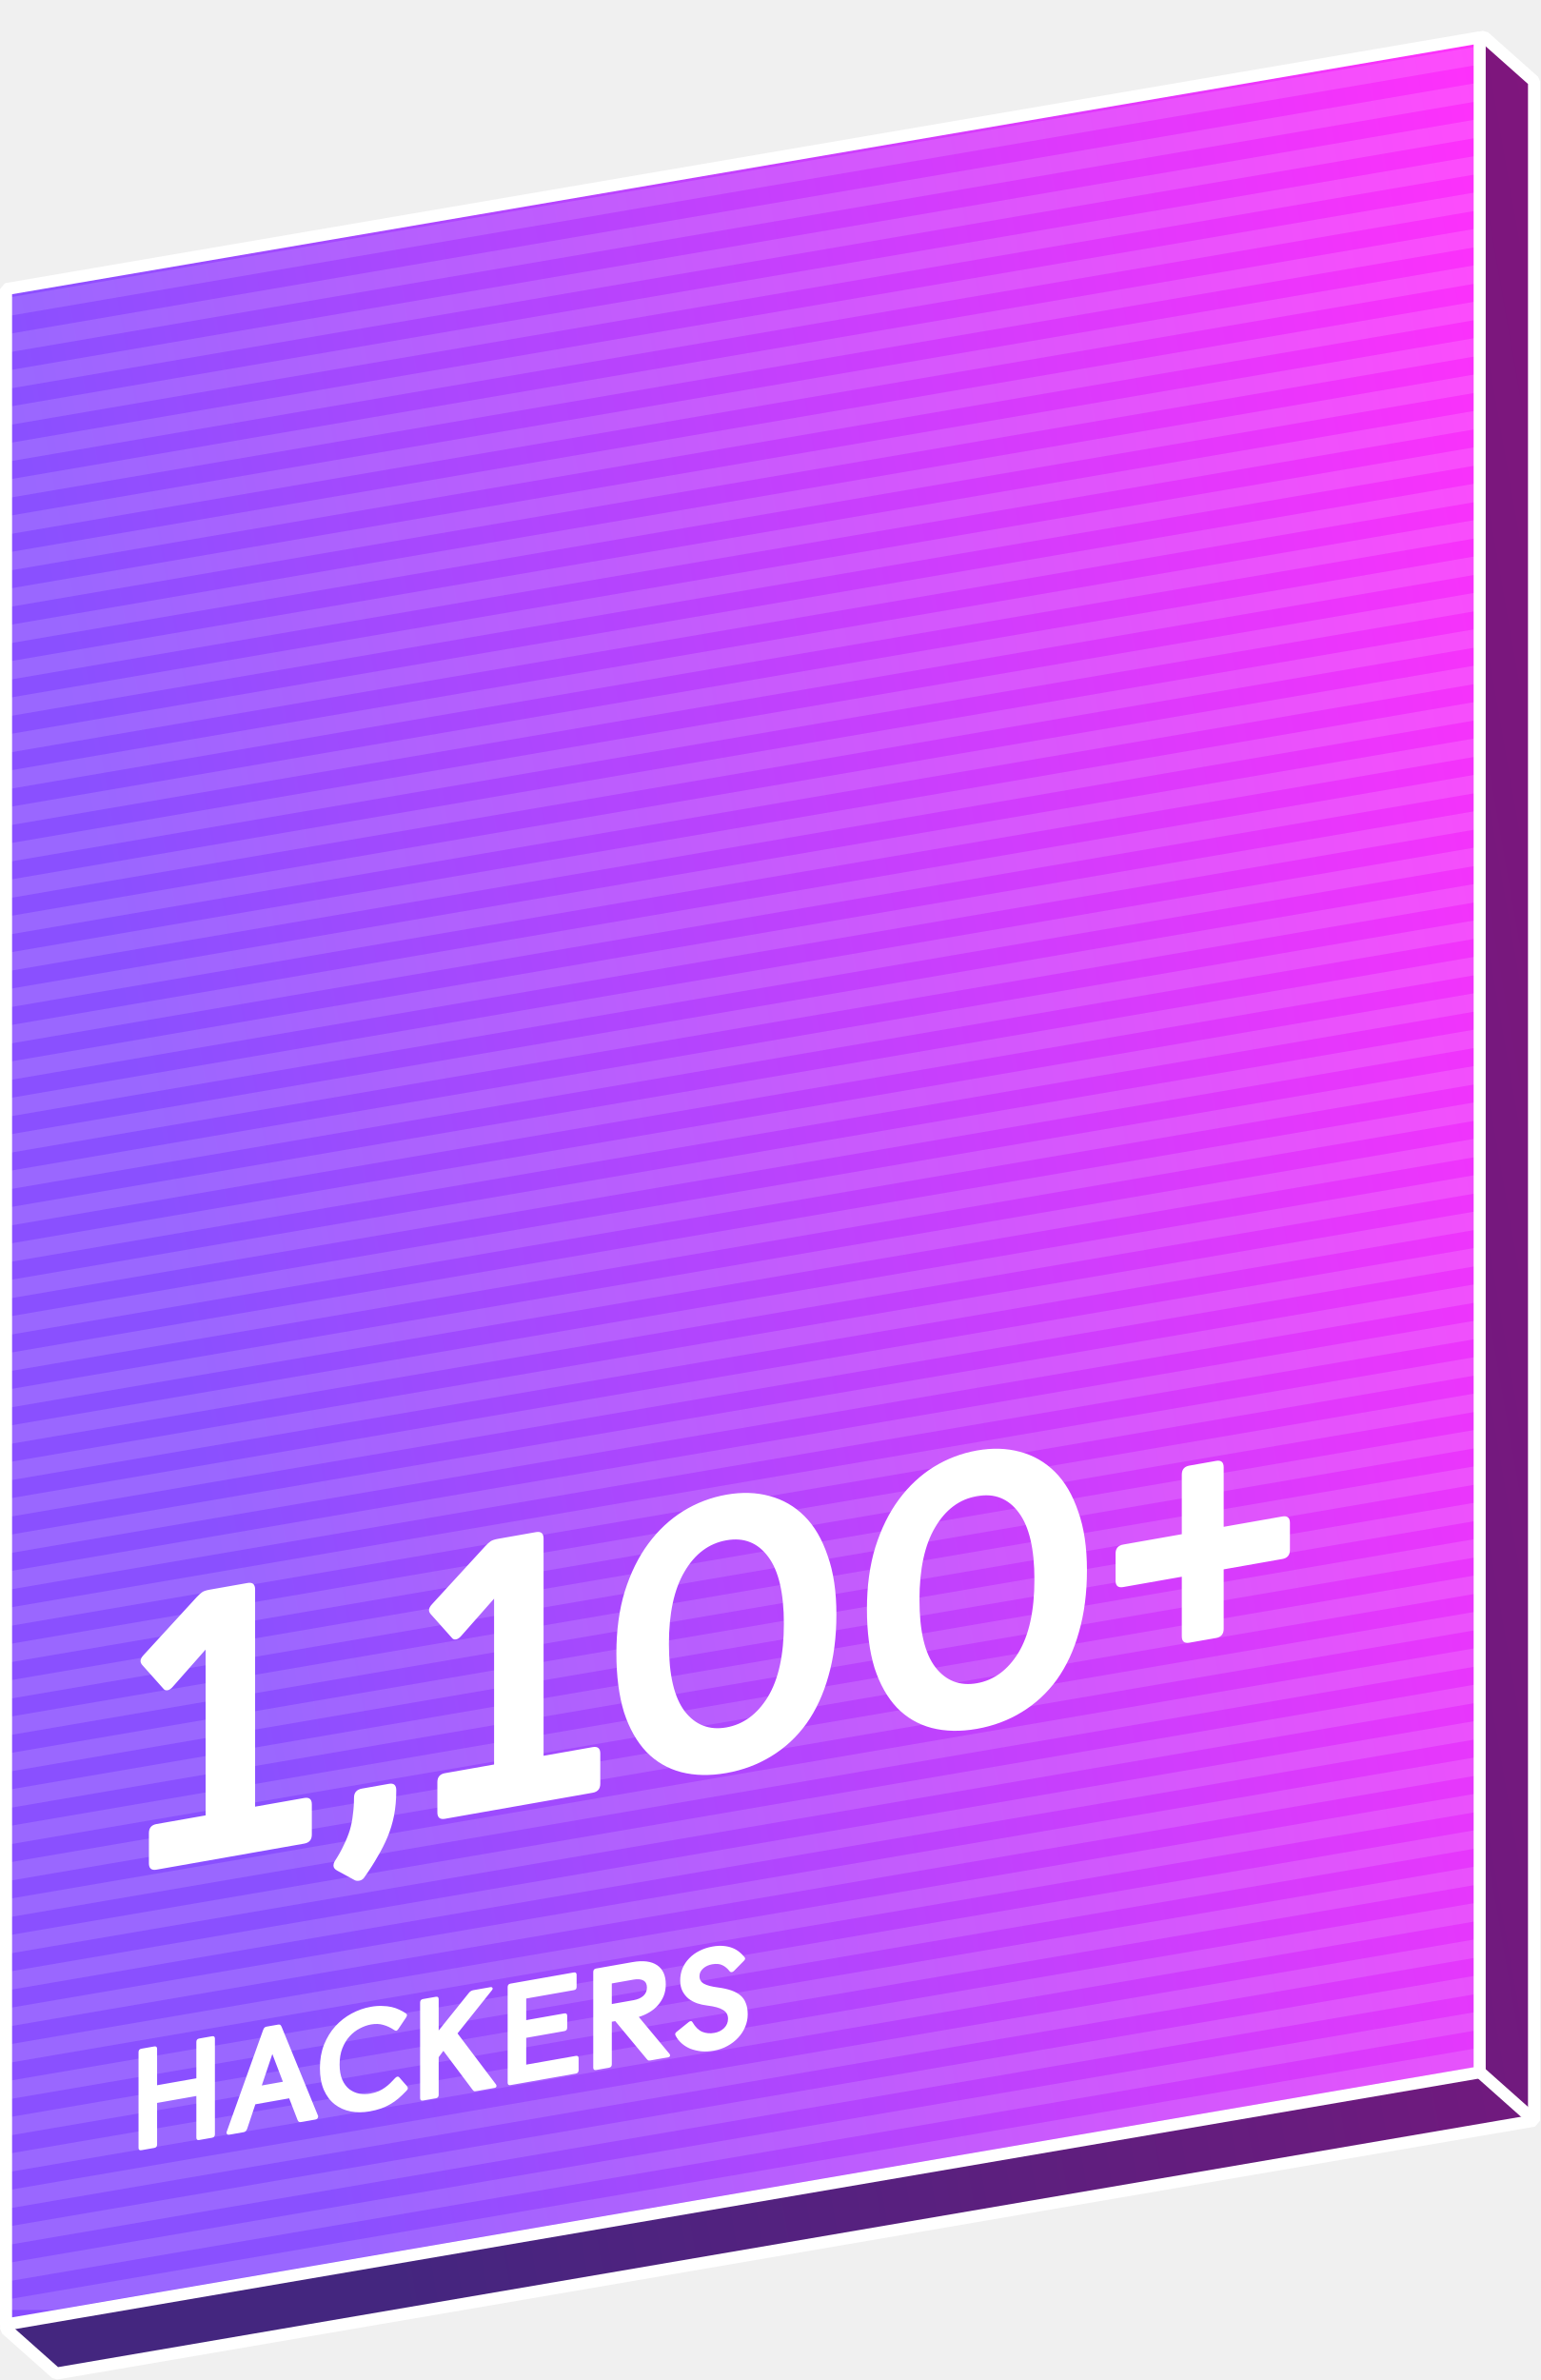
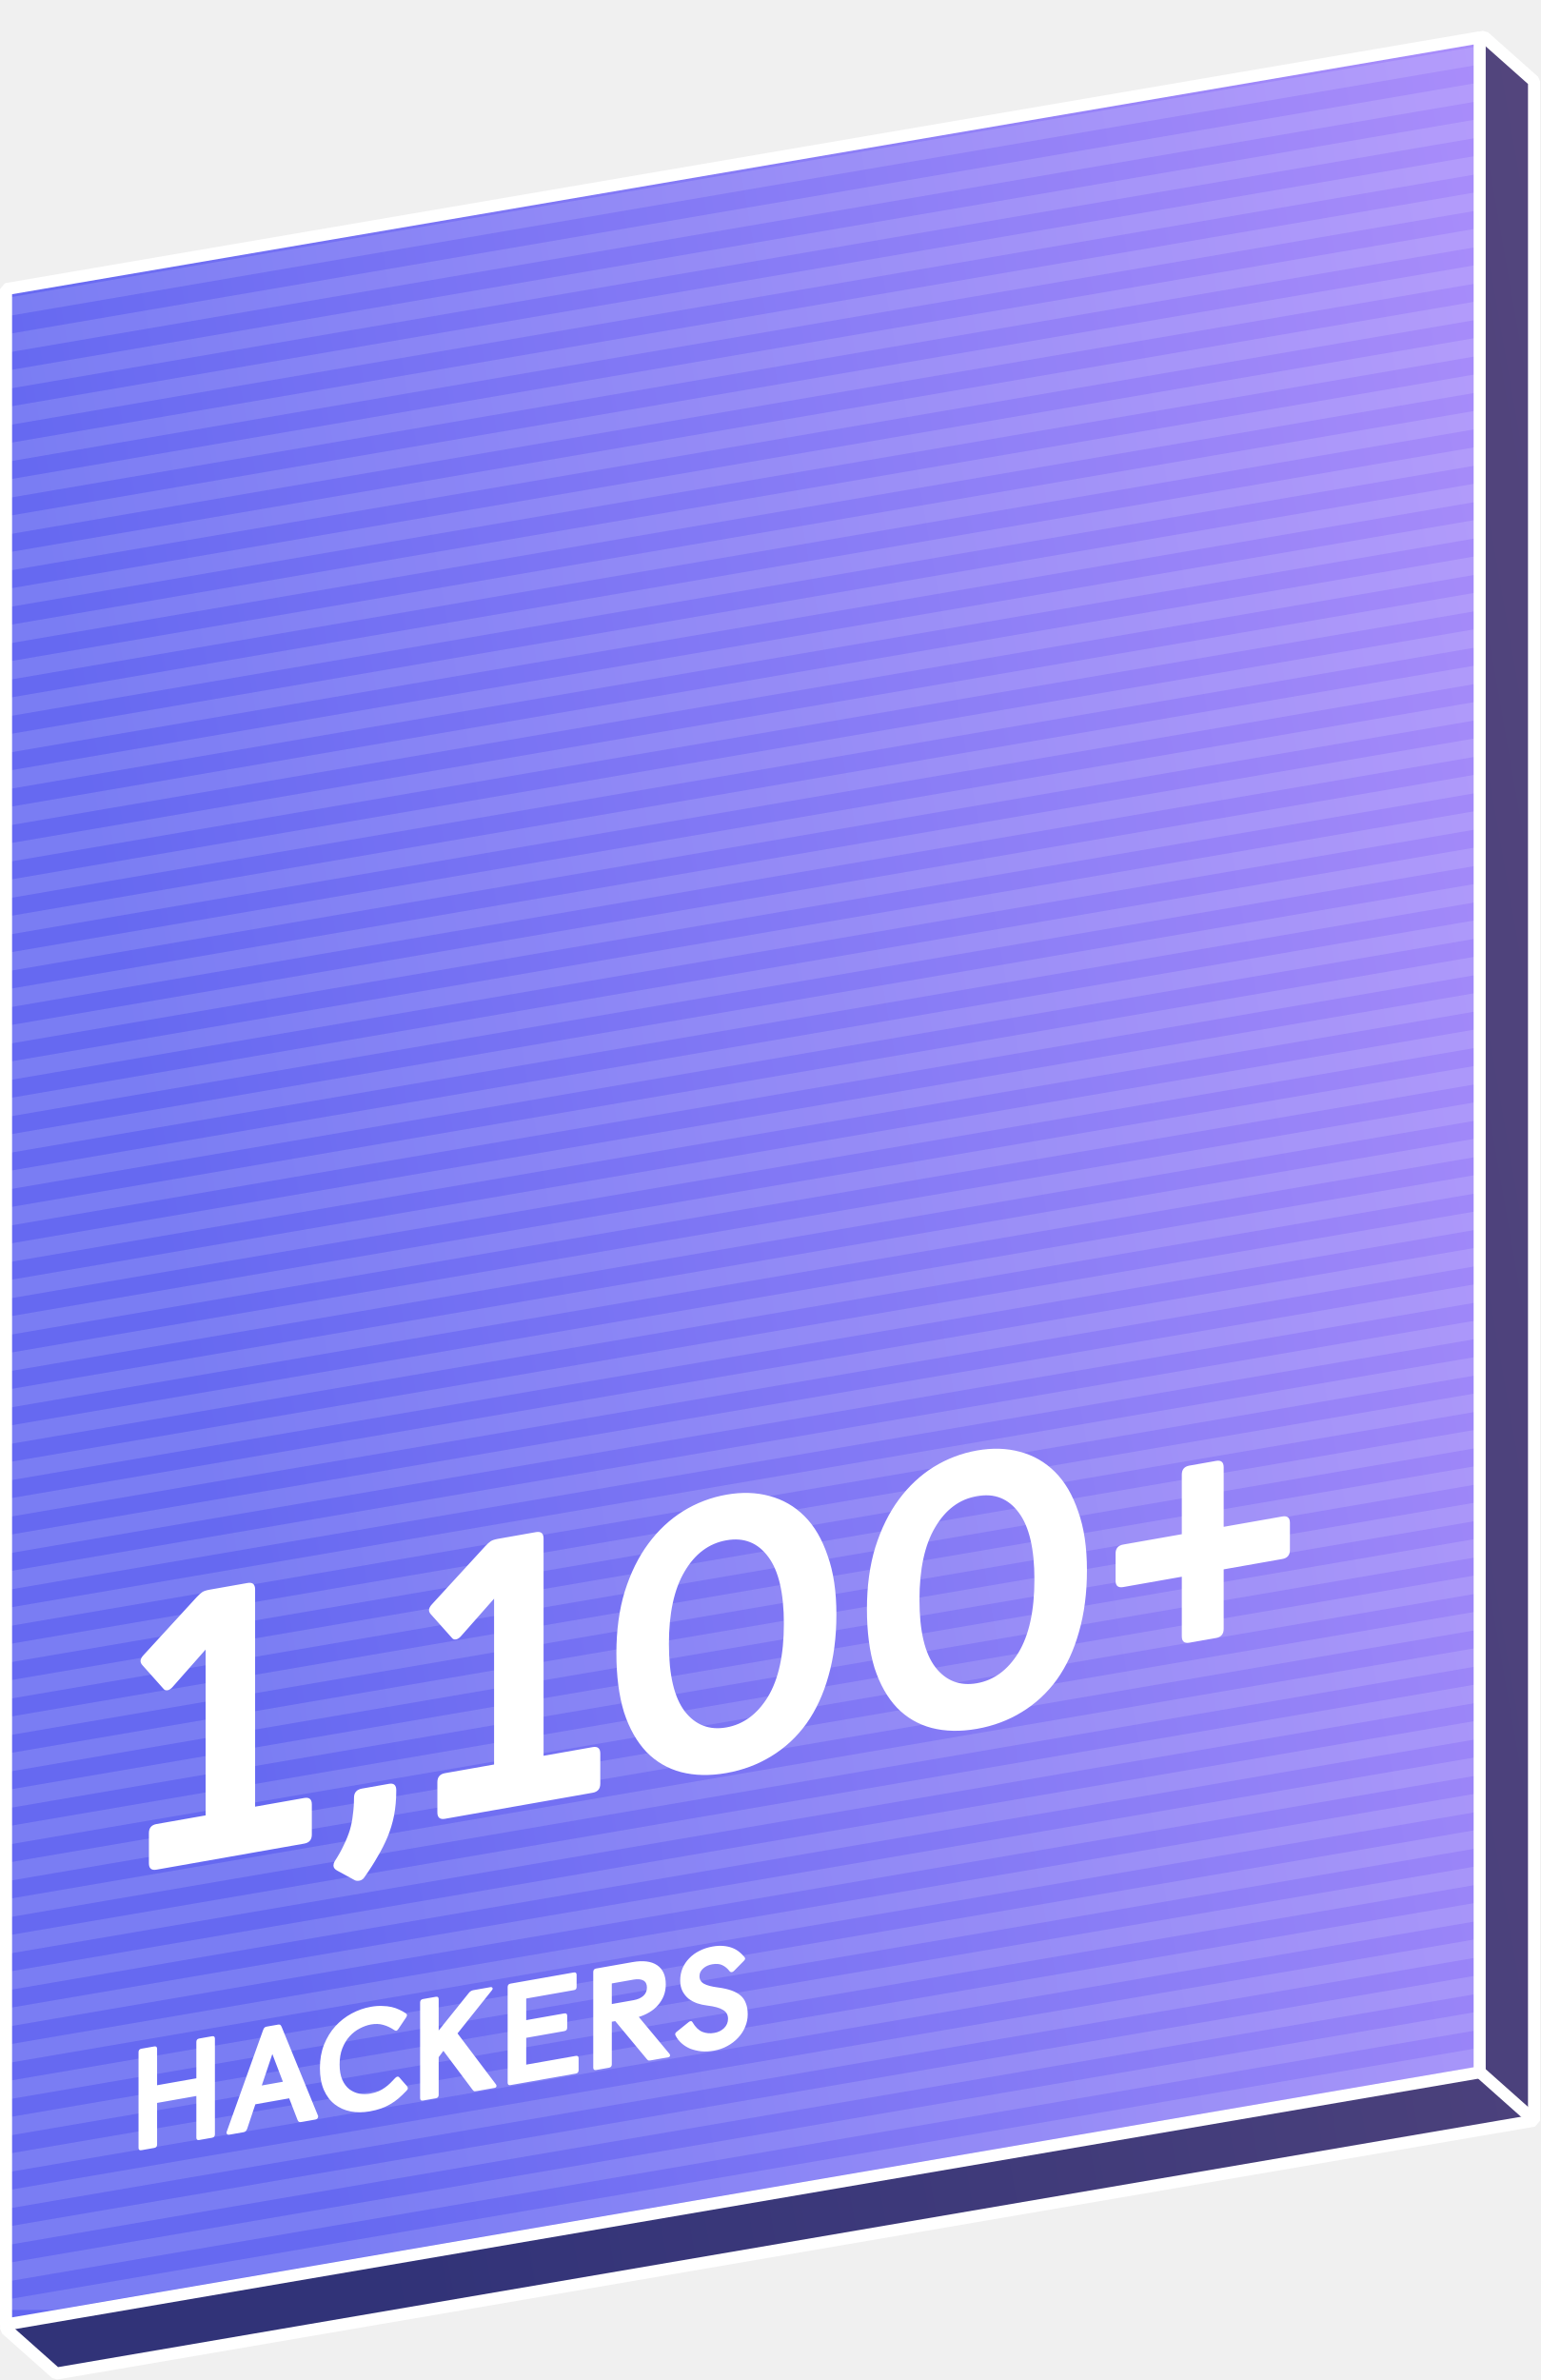
<svg xmlns="http://www.w3.org/2000/svg" xmlns:xlink="http://www.w3.org/1999/xlink" fill="none" height="394" viewBox="0 0 255 394" width="255">
  <linearGradient id="a">
-     <stop offset="0" stop-color="#884cff" />
-     <stop offset="1" stop-color="#ff2cfb" />
+     <stop offset="0" stop-color="#6366f1" />
+     <stop offset="1" stop-color="#a78bfa" />
  </linearGradient>
  <linearGradient id="b" gradientUnits="userSpaceOnUse" x1="9" x2="254.991" xlink:href="#a" y1="59.697" y2="16.777" />
  <linearGradient id="c" gradientUnits="userSpaceOnUse" x1="-0" x2="245.991" xlink:href="#a" y1="51.697" y2="8.777" />
  <clipPath id="d">
    <path d="m0 0h245v382.396h-245z" />
  </clipPath>
  <path d="m245.713 6.083 8.287 7.366v337.616l-244.695 41.868-8.293-7.371 8.966-329.728z" fill="url(#b)" />
  <path d="m245.713 6.083 8.287 7.366v337.616l-244.695 41.868-8.293-7.371 8.966-329.728z" fill="#000" fill-opacity=".5" />
  <g stroke="#fff">
    <path d="m245.713 6.083 8.287 7.366v337.616l-244.695 41.868-8.293-7.371 8.966-329.728z" stroke-linejoin="bevel" stroke-width="2" />
    <path d="m1 384.814v-336.952l244-41.677v336.88z" fill="url(#c)" stroke-linejoin="bevel" stroke-width="2" />
    <path d="m245 343 9 8" stroke-width="2" />
    <g clip-path="url(#d)" stroke-linejoin="bevel" stroke-width="3">
      <path d="m0 48.025 281-48.025" stroke-opacity=".02" />
      <path d="m0 51.025 281-48.025" stroke-opacity=".15" />
      <path d="m0 54.05 281-48.025" stroke-opacity=".02" />
      <path d="m0 57.05 281-48.025" stroke-opacity=".15" />
      <path d="m0 60.075 281-48.025" stroke-opacity=".02" />
      <path d="m0 63.075 281-48.025" stroke-opacity=".15" />
      <path d="m0 66.1 281-48.025" stroke-opacity=".02" />
      <path d="m0 69.1 281-48.025" stroke-opacity=".15" />
      <path d="m0 72.125 281-48.025" stroke-opacity=".02" />
      <path d="m0 75.125 281-48.025" stroke-opacity=".15" />
      <path d="m0 78.15 281-48.025" stroke-opacity=".02" />
      <path d="m0 81.15 281-48.025" stroke-opacity=".15" />
      <path d="m0 84.175 281-48.025" stroke-opacity=".02" />
      <path d="m0 87.175 281-48.025" stroke-opacity=".15" />
      <path d="m0 90.2 281-48.025" stroke-opacity=".02" />
      <path d="m0 93.2 281-48.025" stroke-opacity=".15" />
      <path d="m0 96.224 281-48.025" stroke-opacity=".02" />
      <path d="m0 99.224 281-48.025" stroke-opacity=".15" />
      <path d="m0 102.249 281-48.025" stroke-opacity=".02" />
      <path d="m0 105.249 281-48.025" stroke-opacity=".15" />
      <path d="m0 108.274 281-48.025" stroke-opacity=".02" />
      <path d="m0 111.274 281-48.025" stroke-opacity=".15" />
      <path d="m0 114.299 281-48.025" stroke-opacity=".02" />
      <path d="m0 117.299 281-48.025" stroke-opacity=".15" />
      <path d="m0 120.324 281-48.025" stroke-opacity=".02" />
      <path d="m0 123.324 281-48.025" stroke-opacity=".15" />
      <path d="m0 126.349 281-48.025" stroke-opacity=".02" />
      <path d="m0 129.349 281-48.025" stroke-opacity=".15" />
      <path d="m0 132.374 281-48.025" stroke-opacity=".02" />
      <path d="m0 135.374 281-48.025" stroke-opacity=".15" />
      <path d="m0 138.399 281-48.025" stroke-opacity=".02" />
      <path d="m0 141.399 281-48.025" stroke-opacity=".15" />
      <path d="m0 144.424 281-48.025" stroke-opacity=".02" />
      <path d="m0 147.424 281-48.025" stroke-opacity=".15" />
      <path d="m0 150.449 281-48.025" stroke-opacity=".02" />
      <path d="m0 153.449 281-48.025" stroke-opacity=".15" />
      <path d="m0 156.474 281-48.025" stroke-opacity=".02" />
      <path d="m0 159.474 281-48.025" stroke-opacity=".15" />
      <path d="m0 162.499 281-48.025" stroke-opacity=".02" />
      <path d="m0 165.499 281-48.025" stroke-opacity=".15" />
      <path d="m0 168.524 281-48.025" stroke-opacity=".02" />
      <path d="m0 171.524 281-48.025" stroke-opacity=".15" />
      <path d="m0 174.549 281-48.025" stroke-opacity=".02" />
      <path d="m0 177.549 281-48.025" stroke-opacity=".15" />
      <path d="m0 180.574 281-48.025" stroke-opacity=".02" />
      <path d="m0 183.574 281-48.025" stroke-opacity=".15" />
      <path d="m0 186.598 281-48.025" stroke-opacity=".02" />
      <path d="m0 189.598 281-48.025" stroke-opacity=".15" />
      <path d="m0 192.623 281-48.025" stroke-opacity=".02" />
      <path d="m0 195.623 281-48.025" stroke-opacity=".15" />
      <path d="m0 198.648 281-48.025" stroke-opacity=".02" />
      <path d="m0 201.648 281-48.025" stroke-opacity=".15" />
      <path d="m0 204.673 281-48.025" stroke-opacity=".02" />
      <path d="m0 207.673 281-48.025" stroke-opacity=".15" />
      <path d="m0 210.698 281-48.025" stroke-opacity=".02" />
      <path d="m0 213.698 281-48.025" stroke-opacity=".15" />
      <path d="m0 216.723 281-48.025" stroke-opacity=".02" />
      <path d="m0 219.723 281-48.025" stroke-opacity=".15" />
      <path d="m0 222.748 281-48.025" stroke-opacity=".02" />
      <path d="m0 225.748 281-48.025" stroke-opacity=".15" />
      <path d="m0 228.773 281-48.025" stroke-opacity=".02" />
      <path d="m0 231.773 281-48.025" stroke-opacity=".15" />
      <path d="m0 234.798 281-48.025" stroke-opacity=".02" />
      <path d="m0 237.798 281-48.025" stroke-opacity=".15" />
      <path d="m0 240.823 281-48.025" stroke-opacity=".02" />
      <path d="m0 243.823 281-48.025" stroke-opacity=".15" />
      <path d="m0 246.848 281-48.025" stroke-opacity=".02" />
      <path d="m0 249.848 281-48.025" stroke-opacity=".15" />
      <path d="m0 252.873 281-48.025" stroke-opacity=".02" />
      <path d="m0 255.873 281-48.025" stroke-opacity=".15" />
      <path d="m0 258.898 281-48.025" stroke-opacity=".02" />
      <path d="m0 261.898 281-48.025" stroke-opacity=".15" />
      <path d="m0 264.923 281-48.025" stroke-opacity=".02" />
      <path d="m0 267.923 281-48.025" stroke-opacity=".15" />
      <path d="m0 270.948 281-48.025" stroke-opacity=".02" />
      <path d="m0 273.948 281-48.025" stroke-opacity=".15" />
      <path d="m0 276.972 281-48.024" stroke-opacity=".02" />
      <path d="m0 279.972 281-48.024" stroke-opacity=".15" />
      <path d="m0 282.997 281-48.025" stroke-opacity=".02" />
      <path d="m0 285.997 281-48.025" stroke-opacity=".15" />
      <path d="m0 289.022 281-48.025" stroke-opacity=".02" />
      <path d="m0 292.022 281-48.025" stroke-opacity=".15" />
      <path d="m0 295.047 281-48.025" stroke-opacity=".02" />
      <path d="m0 298.047 281-48.025" stroke-opacity=".15" />
      <path d="m0 301.072 281-48.025" stroke-opacity=".02" />
      <path d="m0 304.072 281-48.025" stroke-opacity=".15" />
      <path d="m0 307.097 281-48.025" stroke-opacity=".02" />
      <path d="m0 310.097 281-48.025" stroke-opacity=".15" />
      <path d="m0 313.122 281-48.025" stroke-opacity=".02" />
      <path d="m0 316.122 281-48.025" stroke-opacity=".15" />
      <path d="m0 319.147 281-48.025" stroke-opacity=".02" />
      <path d="m0 322.147 281-48.025" stroke-opacity=".15" />
      <path d="m0 325.172 281-48.025" stroke-opacity=".02" />
      <path d="m0 328.172 281-48.025" stroke-opacity=".15" />
      <path d="m0 331.197 281-48.025" stroke-opacity=".02" />
      <path d="m0 334.197 281-48.025" stroke-opacity=".15" />
      <path d="m0 337.222 281-48.025" stroke-opacity=".02" />
      <path d="m0 340.222 281-48.025" stroke-opacity=".15" />
      <path d="m0 343.247 281-48.025" stroke-opacity=".02" />
      <path d="m0 346.247 281-48.025" stroke-opacity=".15" />
      <path d="m0 349.272 281-48.025" stroke-opacity=".02" />
      <path d="m0 352.272 281-48.025" stroke-opacity=".15" />
      <path d="m0 355.297 281-48.025" stroke-opacity=".02" />
      <path d="m0 358.297 281-48.025" stroke-opacity=".15" />
      <path d="m0 361.322 281-48.025" stroke-opacity=".02" />
      <path d="m0 364.322 281-48.025" stroke-opacity=".15" />
      <path d="m0 367.346 281-48.024" stroke-opacity=".02" />
      <path d="m0 370.346 281-48.024" stroke-opacity=".15" />
      <path d="m0 373.371 281-48.025" stroke-opacity=".02" />
      <path d="m0 376.371 281-48.025" stroke-opacity=".15" />
      <path d="m0 379.396 281-48.025" stroke-opacity=".02" />
      <path d="m0 382.396 281-48.025" stroke-opacity=".15" />
    </g>
  </g>
  <path d="m24.656 303.466c0-.854.42-1.354 1.261-1.503l8.13-1.433v-27.456l-5.42 6.14c-.294.35-.588.551-.882.603-.294.052-.525-.035-.693-.262l-3.404-3.815c-.252-.255-.378-.51-.378-.766 0-.298.168-.627.504-.985l8.824-9.62c.336-.357.63-.623.882-.795.252-.173.672-.311 1.26-.414l6.24-1.101c.84-.148 1.26.205 1.26 1.058v35.968l8.131-1.434c.84-.148 1.261.205 1.261 1.058v4.992c0 .854-.42 1.354-1.261 1.502l-24.455 4.312c-.84.149-1.261-.204-1.261-1.057zm31.187 6.213c-.42-.225-.63-.508-.63-.849 0-.214.063-.438.189-.674.63-.964 1.135-1.864 1.513-2.698.42-.842.756-1.67 1.008-2.482.252-.855.42-1.717.504-2.585.126-.876.189-1.804.189-2.785 0-.854.441-1.358 1.324-1.514l4.475-.789c.798-.141 1.198.216 1.198 1.069 0 1.536-.126 2.945-.378 4.227-.252 1.239-.609 2.411-1.071 3.517-.462 1.105-1.008 2.183-1.639 3.233-.588 1.042-1.26 2.099-2.017 3.171-.21.336-.378.536-.504.601-.126.108-.294.18-.504.217-.336.059-.609.022-.819-.111zm16.576-14.635c0-.854.42-1.354 1.26-1.502l8.131-1.434v-27.456l-5.42 6.14c-.294.35-.588.551-.882.603-.294.052-.525-.035-.693-.262l-3.404-3.815c-.252-.255-.378-.51-.378-.766 0-.298.168-.627.504-.985l8.824-9.619c.336-.358.63-.624.882-.796.252-.173.672-.311 1.26-.414l6.24-1.101c.84-.148 1.26.205 1.26 1.058v35.968l8.131-1.433c.84-.149 1.26.204 1.26 1.057v4.992c0 .854-.42 1.354-1.26 1.503l-24.455 4.312c-.84.148-1.26-.205-1.26-1.058zm47.856-1.526c-2.732.481-5.232.431-7.501-.15-2.227-.589-4.139-1.702-5.735-3.341-1.597-1.681-2.837-3.873-3.719-6.576-.84-2.753-1.26-6.007-1.26-9.762 0-3.797.462-7.206 1.386-10.228.967-3.072 2.269-5.712 3.908-7.921s3.55-3.997 5.735-5.364c2.227-1.374 4.622-2.287 7.186-2.738 2.563-.452 4.937-.38 7.122.216 2.227.588 4.159 1.698 5.798 3.329s2.92 3.816 3.845 6.554c.966 2.689 1.45 5.931 1.45 9.729 0 3.754-.442 7.16-1.324 10.217-.84 3.007-2.059 5.633-3.656 7.877-1.596 2.201-3.529 3.993-5.798 5.374-2.227 1.374-4.706 2.302-7.437 2.784zm0-7.552c2.815-.497 5.105-2.181 6.87-5.052 1.764-2.914 2.647-6.952 2.647-12.115 0-5.077-.862-8.765-2.584-11.064-1.723-2.342-4.034-3.257-6.933-2.745-2.9.511-5.211 2.241-6.934 5.19-1.722 2.906-2.584 6.898-2.584 11.976 0 5.162.883 8.889 2.648 11.181 1.764 2.249 4.054 3.125 6.87 2.629zm41.485.237c-2.732.481-5.232.431-7.501-.15-2.227-.589-4.139-1.702-5.735-3.341-1.597-1.681-2.837-3.873-3.719-6.576-.84-2.753-1.26-6.007-1.26-9.762 0-3.797.462-7.206 1.386-10.228.967-3.072 2.269-5.712 3.908-7.921s3.55-3.997 5.735-5.363c2.227-1.374 4.622-2.287 7.186-2.739 2.563-.452 4.937-.38 7.122.216 2.227.588 4.16 1.698 5.798 3.329 1.639 1.631 2.921 3.816 3.845 6.554.966 2.689 1.45 5.931 1.45 9.729 0 3.754-.442 7.16-1.324 10.217-.84 3.007-2.059 5.633-3.656 7.877-1.596 2.201-3.529 3.993-5.798 5.374-2.227 1.374-4.706 2.302-7.437 2.784zm0-7.552c2.815-.497 5.105-2.181 6.87-5.052 1.764-2.914 2.647-6.952 2.647-12.115 0-5.077-.862-8.765-2.584-11.064-1.723-2.341-4.034-3.257-6.933-2.745-2.9.511-5.211 2.241-6.933 5.19-1.723 2.907-2.585 6.898-2.585 11.976 0 5.162.883 8.889 2.648 11.181 1.764 2.249 4.054 3.125 6.87 2.629zm33.921-17.63-9.706 1.712c-.84.148-1.261-.205-1.261-1.058v-4.48c0-.853.421-1.354 1.261-1.502l9.706-1.712v-9.856c0-.853.42-1.354 1.261-1.502l4.412-.778c.84-.148 1.26.204 1.26 1.058v9.856l9.707-1.712c.84-.148 1.26.205 1.26 1.058v4.48c0 .853-.42 1.354-1.26 1.502l-9.707 1.712v9.856c0 .853-.42 1.354-1.26 1.502l-4.412.778c-.841.148-1.261-.204-1.261-1.058zm-172.743 78.7c0-.32.158-.508.473-.564l2.127-.375c.315-.055.473.077.473.397v6.024l6.5-1.146v-6.024c0-.32.158-.508.473-.564l2.127-.375c.315-.055.473.077.473.397v15.84c0 .32-.158.508-.473.563l-2.127.375c-.315.056-.473-.076-.473-.396v-6.888l-6.5 1.146v6.888c0 .32-.158.508-.473.563l-2.127.375c-.315.056-.473-.076-.473-.396zm24.945 7.649-5.602.988-1.347 4.029c-.063.171-.142.305-.236.402-.079.094-.205.156-.378.187l-2.34.412c-.315.056-.473-.076-.473-.396l6.051-16.907c.063-.171.134-.304.213-.398s.205-.156.378-.187l1.891-.333c.173-.03.299-.013.378.053.079.067.15.174.213.323l6.051 14.773c0 .32-.158.508-.473.563l-2.34.413c-.173.031-.307.014-.402-.049-.079-.066-.15-.174-.213-.323zm-4.538-2.128 3.498-.617-1.749-4.587zm24.017.085c.11.141.166.259.166.355 0 .144-.071.285-.213.422-.457.48-.906.911-1.347 1.293-.425.363-.882.684-1.371.962-.473.275-.985.51-1.536.703s-1.174.351-1.867.473c-1.103.194-2.151.195-3.143.002s-1.867-.582-2.623-1.169c-.756-.587-1.355-1.377-1.796-2.371-.441-1.011-.662-2.228-.662-3.652s.229-2.712.685-3.865c.473-1.171 1.095-2.185 1.867-3.041.788-.859 1.686-1.561 2.694-2.107 1.024-.548 2.08-.919 3.167-1.11.693-.123 1.324-.17 1.891-.142.583.009 1.111.068 1.584.177s.898.258 1.276.447c.378.173.717.362 1.016.565.158.1.236.214.236.342 0 .08-.047.2-.142.361l-1.276 1.905c-.079.094-.142.169-.189.225-.032.038-.087.064-.166.078-.095.016-.197-.014-.307-.09-.615-.42-1.229-.711-1.843-.875-.599-.183-1.276-.207-2.033-.074-.615.109-1.237.33-1.867.666-.615.316-1.174.751-1.678 1.303-.488.535-.89 1.197-1.205 1.989-.299.773-.449 1.663-.449 2.671s.15 1.854.449 2.537c.299.667.693 1.19 1.182 1.568.488.361 1.032.602 1.631.72.615.1 1.221.097 1.82-.009.52-.092.977-.22 1.371-.386.394-.181.749-.388 1.064-.619.331-.234.622-.478.875-.73.268-.272.528-.541.78-.81.126-.15.26-.238.402-.263.126-.022.244.037.354.178zm2.2-13.828c0-.32.158-.507.473-.563l2.127-.375c.315-.056.473.077.473.397v5.184l4.963-6.18c.205-.276.465-.442.78-.497l2.836-.5c.126-.022.213-.006.26.05.063.037.095.095.095.175 0 .096-.032.182-.095.257l-5.72 7.177 6.358 8.43c.063.101.095.184.095.248 0 .192-.11.307-.331.346l-2.86.504c-.221.039-.386.052-.496.04-.095-.031-.197-.125-.307-.282l-4.798-6.402-.78 1.05v6.24c0 .32-.158.507-.473.563l-2.127.375c-.315.056-.473-.077-.473-.397zm14.495-2.555c0-.32.158-.508.473-.564l10.47-1.846c.315-.056.473.077.473.397v2.016c0 .288-.142.457-.425.507l-7.918 1.396v3.576l6.311-1.113c.315-.056.473.077.473.397v1.968c0 .32-.158.507-.473.563l-6.311 1.113v4.44l8.201-1.446c.315-.056.473.076.473.396v1.968c0 .32-.158.508-.473.564l-10.801 1.904c-.315.056-.473-.076-.473-.396zm14.172-2.499c0-.32.158-.508.473-.564l6.027-1.062c1.749-.309 3.105-.14 4.066.507.961.646 1.442 1.706 1.442 3.178 0 .704-.119 1.348-.355 1.934-.236.57-.559 1.083-.969 1.539-.394.453-.867.841-1.418 1.162-.536.318-1.111.572-1.726.76l5.082 6.112c.063.069.095.151.095.247 0 .176-.103.283-.308.319l-2.93.516c-.174.031-.3.029-.379-.005-.078-.05-.165-.131-.26-.242l-5.199-6.259-.568.1v7.056c0 .32-.157.508-.472.563l-2.128.375c-.315.056-.473-.076-.473-.396zm6.665 4.68c.693-.122 1.237-.362 1.631-.719.394-.358.591-.816.591-1.376s-.197-.95-.591-1.168c-.394-.219-.938-.267-1.631-.145l-3.593.634v3.408zm9.103 3.651c.11-.099.22-.159.331-.178.079-.014.142-.009.189.015.047.023.102.086.165.186.457.784.993 1.305 1.607 1.565.615.244 1.277.303 1.986.178.646-.114 1.182-.376 1.607-.787.441-.43.662-.949.662-1.557 0-.656-.276-1.143-.827-1.462-.536-.338-1.419-.582-2.648-.733-.551-.063-1.095-.183-1.63-.361-.536-.193-1.017-.453-1.442-.778-.41-.343-.741-.757-.993-1.241-.252-.499-.378-1.085-.378-1.757 0-.72.126-1.39.378-2.011.268-.623.638-1.176 1.111-1.66.473-.499 1.032-.91 1.678-1.231.662-.341 1.387-.581 2.175-.72.661-.117 1.26-.15 1.796-.101.551.047 1.04.153 1.465.318.426.165.804.378 1.135.64s.622.546.874.854c.095.111.142.207.142.287 0 .096-.063.211-.189.345l-1.654 1.684c-.127.118-.237.186-.331.202-.174.031-.308-.018-.402-.145-.347-.451-.741-.781-1.182-.992-.441-.226-1.016-.276-1.725-.151-.252.044-.505.121-.757.229s-.48.253-.685.433c-.189.161-.347.357-.473.587-.11.212-.165.453-.165.725 0 .544.244.957.732 1.239.505.279 1.285.486 2.34.62.835.108 1.56.269 2.175.48.614.212 1.126.49 1.536.833.41.344.709.779.898 1.306.205.508.308 1.122.308 1.842 0 .704-.142 1.393-.426 2.067-.268.655-.654 1.251-1.158 1.788-.488.534-1.079.99-1.773 1.369-.677.375-1.426.635-2.245.779-.741.131-1.442.167-2.104.107-.646-.078-1.244-.22-1.796-.427-.536-.225-1.008-.518-1.418-.878s-.741-.773-.993-1.241c-.063-.117-.094-.215-.094-.295 0-.144.086-.279.26-.406z" fill="#fff" />
</svg>
